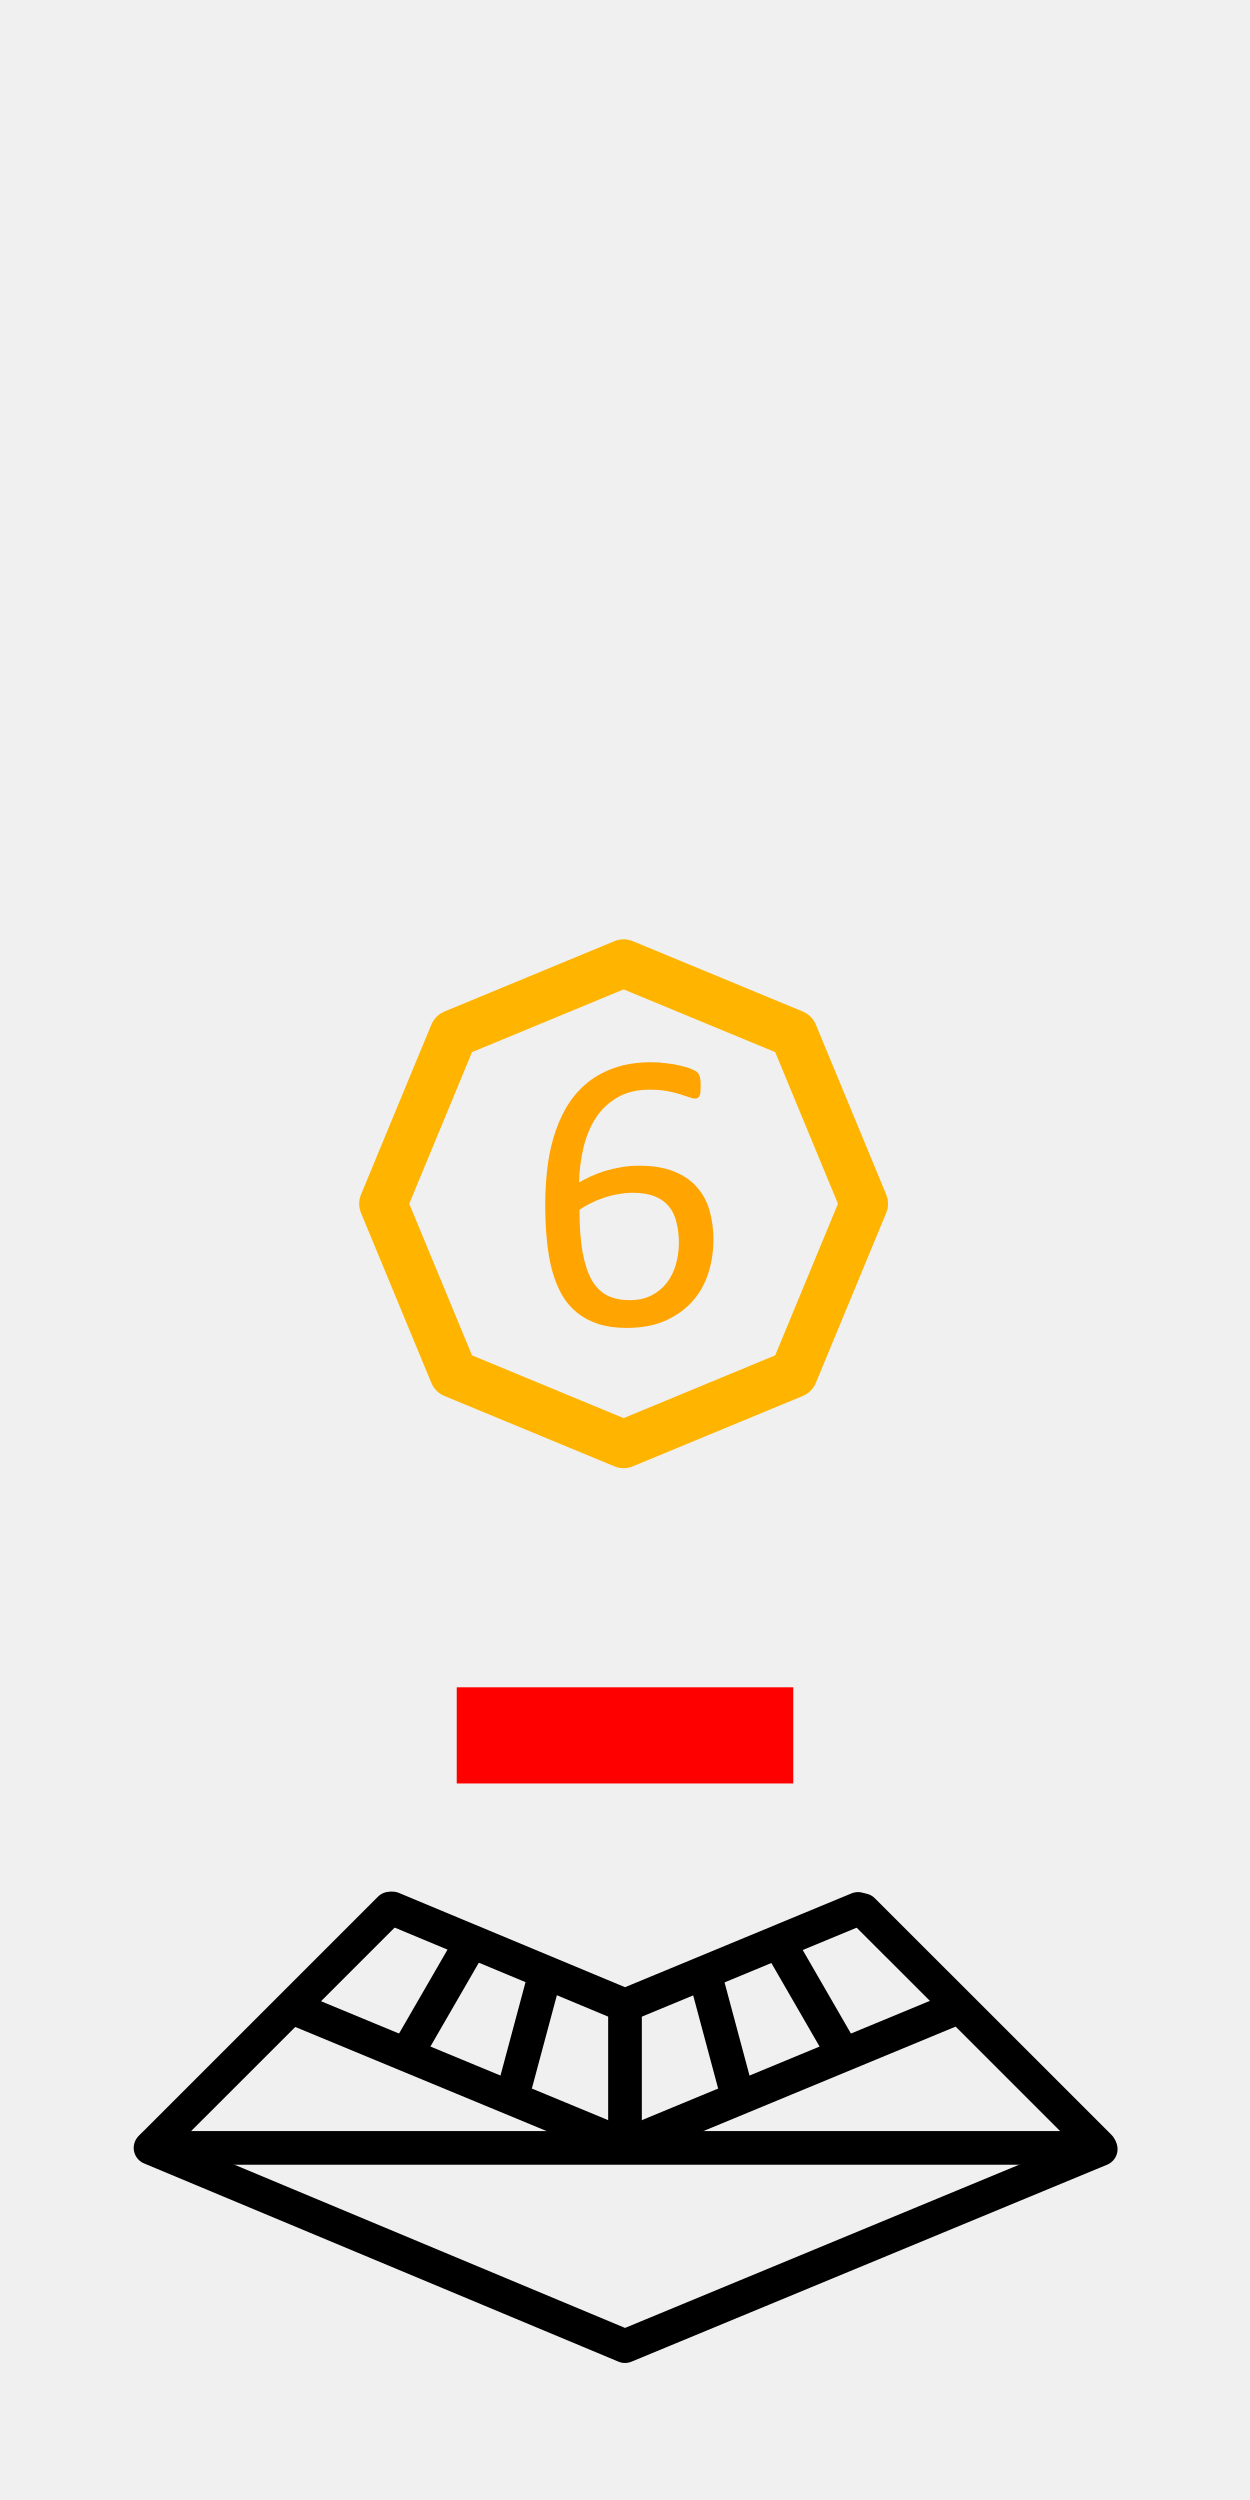
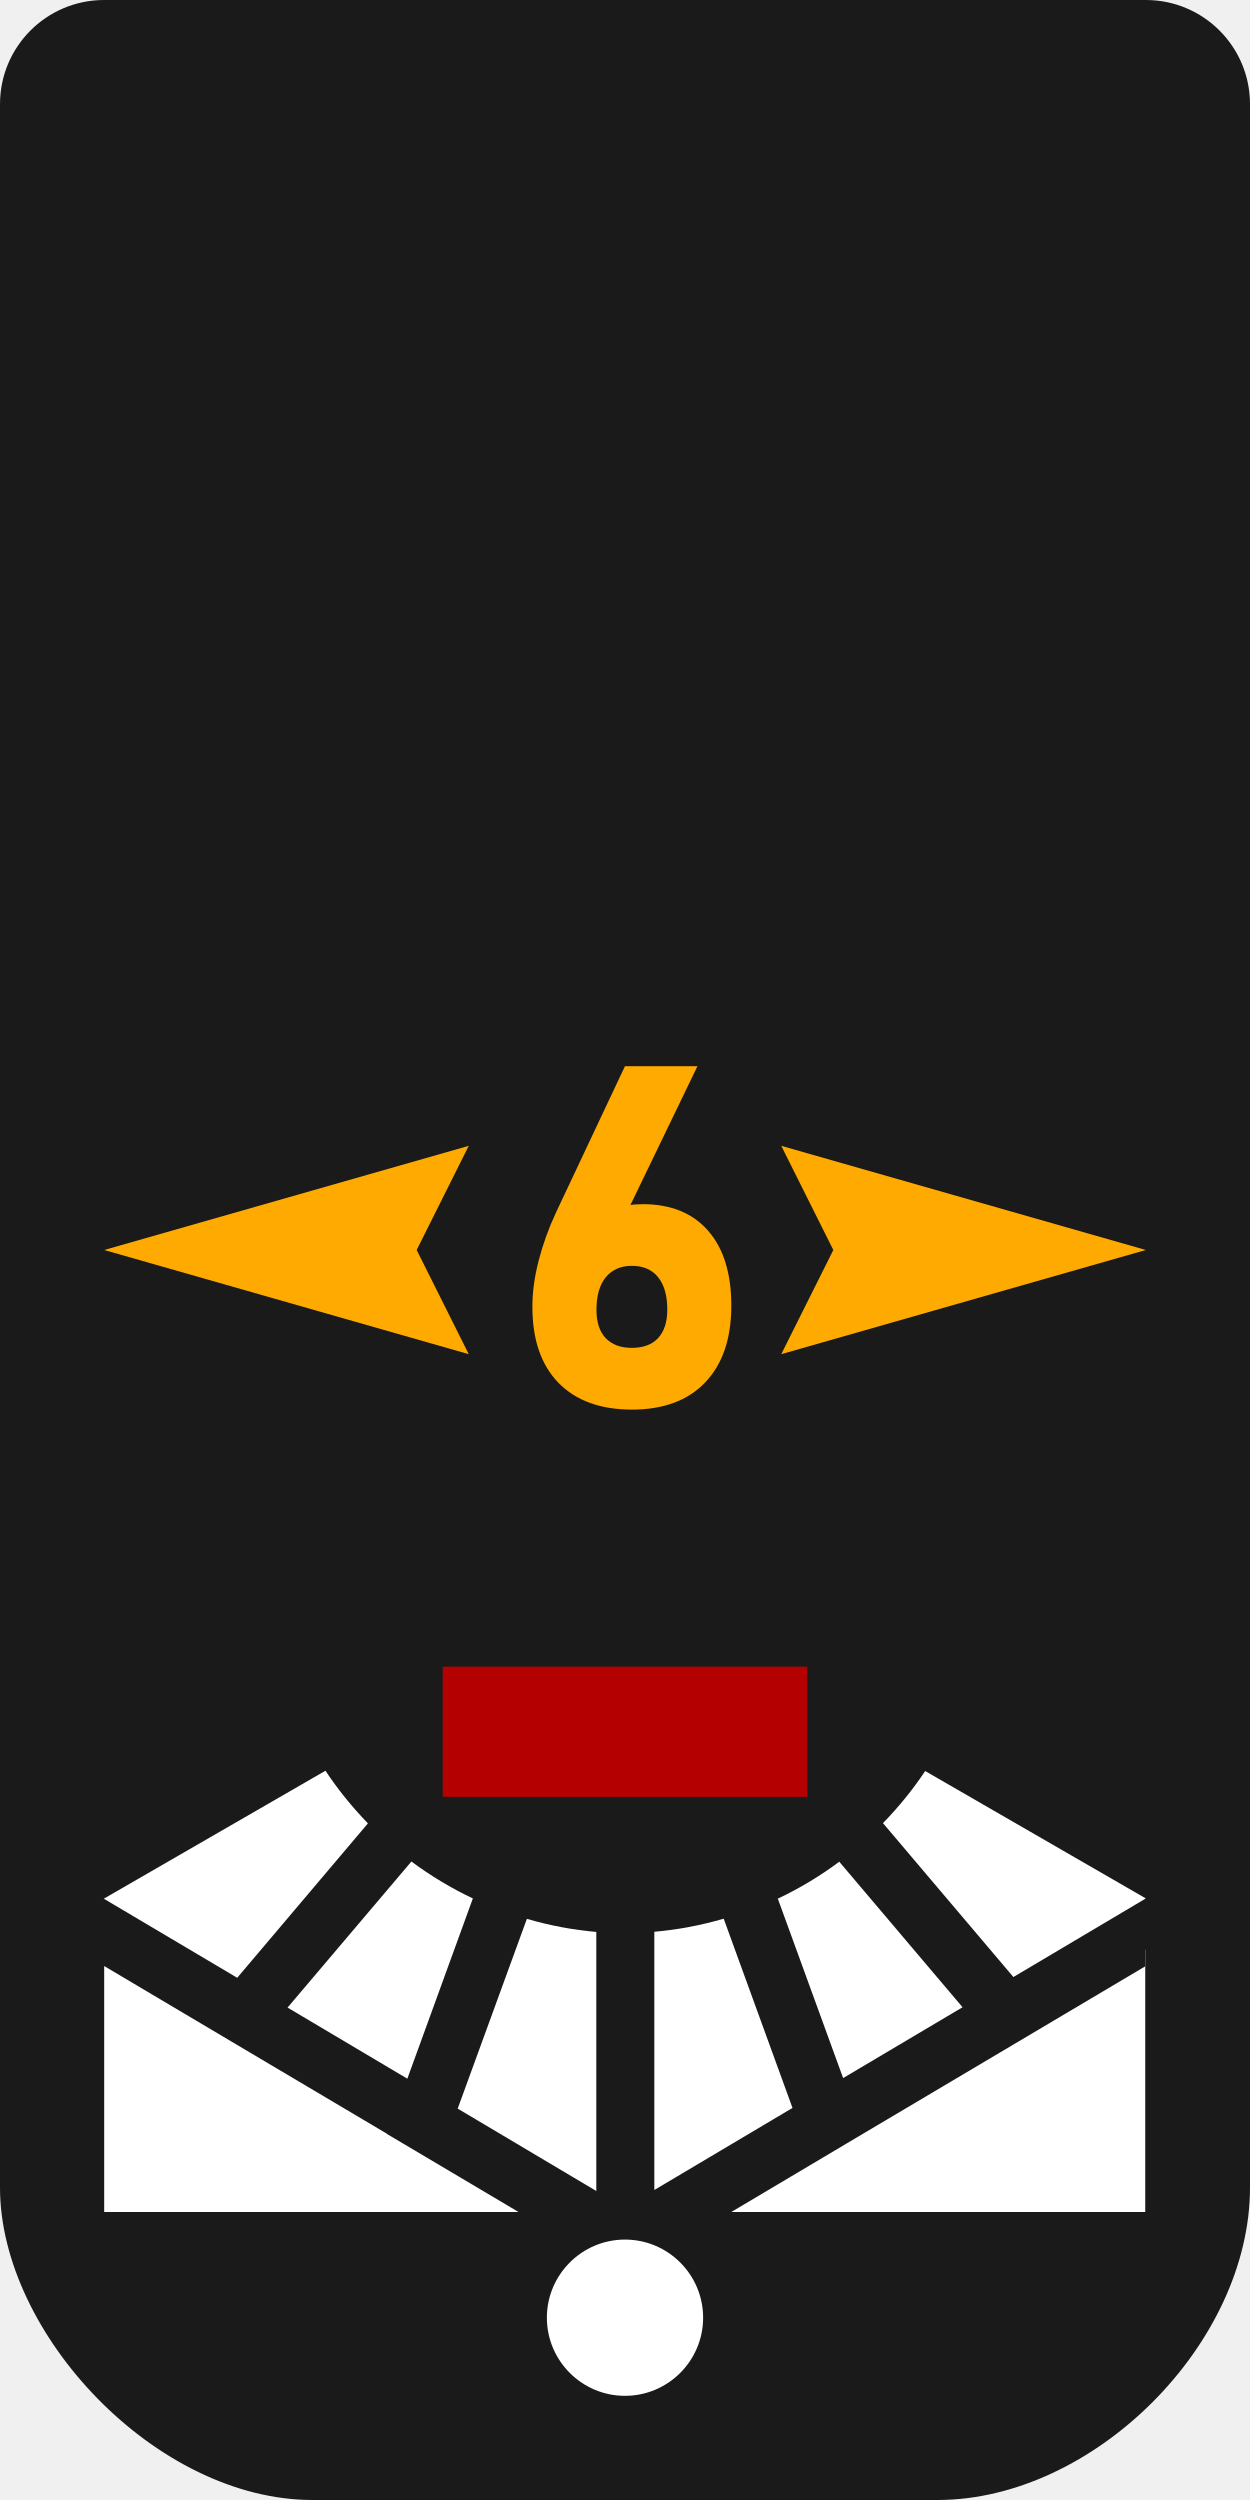
- <svg xmlns="http://www.w3.org/2000/svg" xmlns:ns1="http://www.openswatchbook.org/uri/2009/osb" width="26mm" height="52mm" viewBox="0 0 26 52" version="1.1" id="svg8">
-   <defs id="defs2">
-     <linearGradient id="linearGradient2823" ns1:paint="solid">
-       <stop style="stop-color:#000000;stop-opacity:1;" offset="0" id="stop2821" />
-     </linearGradient>
-     <linearGradient id="linearGradient841" ns1:paint="solid">
-       <stop style="stop-color:#000000;stop-opacity:1;" offset="0" id="stop839" />
-     </linearGradient>
-   </defs>
-   <g id="layer1" style="display:inline">
-     <path id="path939" style="display:inline;fill:none;fill-opacity:1;stroke:#000000;stroke-width:0.7;stroke-linecap:round;stroke-linejoin:round;stroke-miterlimit:4;stroke-dasharray:none" d="m 22.895,44.702 v 0 l -9.895,4.098 v 0 L 3.131,44.676" />
-     <g id="g115" style="display:inline;stroke-width:1.4;stroke-miterlimit:4;stroke-dasharray:none" transform="matrix(0.5001316,0,0,0.4997508,1.997105,16.82766)">
-       <path id="path2921" style="fill:none;fill-opacity:1;stroke:#000000;stroke-width:1.4;stroke-linejoin:round;stroke-miterlimit:4;stroke-dasharray:none;stroke-opacity:1" d="M 8.194,49.896 22,55.618 35.806,49.896" />
-       <path id="path1093" style="fill:none;stroke:#000000;stroke-width:1.4;stroke-linejoin:round;stroke-miterlimit:4;stroke-dasharray:none;stroke-opacity:1" d="M 2.266,55.725 H 41.734" />
-       <path id="path2933" style="fill:none;stroke:#000000;stroke-width:1.4;stroke-linecap:butt;stroke-linejoin:round;stroke-miterlimit:4;stroke-dasharray:none;stroke-opacity:1" d="m 22,49.795 v 5.936" />
-       <path id="path39" style="fill:none;stroke:#000000;stroke-width:1.4;stroke-linecap:round;stroke-linejoin:round;stroke-miterlimit:4;stroke-dasharray:none" d="m 31.691,45.778 v 0 l -9.691,4.017 -9.671,-4.036" />
-       <path id="path1076" style="fill:none;stroke:#000000;stroke-width:1.4;stroke-linecap:butt;stroke-linejoin:round;stroke-miterlimit:4;stroke-dasharray:none;stroke-opacity:1" d="m 18.695,48.425 -1.404,5.242" />
-       <path id="path1129" style="fill:none;stroke:#000000;stroke-width:1.4;stroke-linecap:butt;stroke-linejoin:round;stroke-miterlimit:4;stroke-dasharray:none;stroke-opacity:1" d="m 15.614,47.148 -2.712,4.699" />
-       <path id="path1161" style="fill:none;stroke:#000000;stroke-width:1.4;stroke-linecap:butt;stroke-linejoin:round;stroke-miterlimit:4;stroke-dasharray:none;stroke-opacity:1" d="M 31.097,51.848 28.386,47.148" />
-       <path id="path1167" style="fill:none;stroke:#000000;stroke-width:1.4;stroke-linecap:butt;stroke-linejoin:round;stroke-miterlimit:4;stroke-dasharray:none;stroke-opacity:1" d="M 26.709,53.667 25.305,48.425" />
-       <path id="path1124" style="fill:none;stroke:#000000;stroke-width:1.4;stroke-linecap:round;stroke-linejoin:round;stroke-miterlimit:4;stroke-dasharray:none;stroke-opacity:1" d="m 31.895,45.829 9.844,9.85" />
-       <path id="path1126" style="fill:none;stroke:#000000;stroke-width:1.4;stroke-linecap:round;stroke-linejoin:round;stroke-miterlimit:4;stroke-dasharray:none;stroke-opacity:1" d="M 12.221,45.764 2.377,55.614" />
-     </g>
-     <path style="display:inline;fill:#ff0000;fill-opacity:1;stroke:#000000;stroke-width:0;stroke-linecap:butt;stroke-linejoin:miter;stroke-miterlimit:4;stroke-dasharray:none;stroke-opacity:1" d="m 9.5,35.096 v 2 h 7 v -2 z" id="path921" />
-     <g aria-label="6" transform="scale(0.9957693,1.004249)" id="text1123" style="font-style:normal;font-variant:normal;font-weight:normal;font-stretch:normal;font-size:8.467px;line-height:1.25;font-family:Calibri;-inkscape-font-specification:'Calibri, Normal';font-variant-ligatures:normal;font-variant-caps:normal;font-variant-numeric:normal;font-variant-east-asian:normal;text-align:center;letter-spacing:0px;text-anchor:middle;display:inline;fill:#ffa400;fill-opacity:1;stroke:#ffb400;stroke-width:0;stroke-miterlimit:4;stroke-dasharray:none;stroke-opacity:1;paint-order:normal">
-       <path d="m 14.901,25.693 q 0,0.351 -0.107,0.682 -0.107,0.327 -0.331,0.579 -0.223,0.248 -0.566,0.401 -0.343,0.149 -0.81,0.149 -0.335,0 -0.591,-0.083 -0.256,-0.083 -0.446,-0.236 -0.19,-0.153 -0.318,-0.376 -0.124,-0.223 -0.203,-0.508 -0.074,-0.285 -0.107,-0.624 -0.033,-0.339 -0.033,-0.728 0,-0.343 0.037,-0.695 0.037,-0.351 0.132,-0.678 0.095,-0.327 0.256,-0.612 0.165,-0.289 0.409,-0.5 0.248,-0.215 0.591,-0.339 0.343,-0.124 0.798,-0.124 0.153,0 0.31,0.021 0.157,0.017 0.289,0.05 0.132,0.029 0.223,0.066 0.091,0.037 0.12,0.062 0.029,0.021 0.041,0.05 0.017,0.025 0.025,0.058 0.008,0.029 0.012,0.07 0.004,0.037 0.004,0.095 0,0.074 -0.004,0.128 0,0.054 -0.017,0.087 -0.012,0.033 -0.037,0.05 -0.021,0.017 -0.058,0.017 -0.045,0 -0.124,-0.029 -0.079,-0.029 -0.19,-0.062 -0.112,-0.037 -0.273,-0.066 -0.157,-0.029 -0.368,-0.029 -0.384,0 -0.661,0.157 -0.277,0.157 -0.455,0.422 -0.174,0.265 -0.26,0.616 -0.083,0.347 -0.095,0.728 0.107,-0.062 0.24,-0.124 0.136,-0.062 0.294,-0.112 0.161,-0.05 0.339,-0.079 0.178,-0.033 0.38,-0.033 0.434,0 0.732,0.12 0.298,0.116 0.48,0.327 0.186,0.207 0.265,0.492 0.079,0.281 0.079,0.612 z m -0.719,0.066 q 0,-0.24 -0.05,-0.434 -0.045,-0.198 -0.157,-0.335 -0.112,-0.136 -0.298,-0.211 -0.186,-0.074 -0.459,-0.074 -0.153,0 -0.306,0.029 -0.153,0.025 -0.298,0.074 -0.141,0.045 -0.273,0.112 -0.128,0.062 -0.236,0.136 0,0.533 0.066,0.893 0.07,0.36 0.198,0.579 0.132,0.215 0.327,0.31 0.194,0.091 0.455,0.091 0.265,0 0.459,-0.099 0.194,-0.099 0.322,-0.265 0.128,-0.169 0.186,-0.376 0.062,-0.211 0.062,-0.43 z" style="font-style:normal;font-variant:normal;font-weight:normal;font-stretch:normal;font-size:8.467px;font-family:Calibri;-inkscape-font-specification:'Calibri, Normal';font-variant-ligatures:normal;font-variant-caps:normal;font-variant-numeric:normal;font-variant-east-asian:normal;text-align:center;text-anchor:middle;fill:#ffa400;fill-opacity:1;stroke:#ffb400;stroke-width:0;stroke-miterlimit:4;stroke-dasharray:none;stroke-opacity:1;paint-order:normal" id="path28" />
-     </g>
-     <path id="path975" style="display:inline;opacity:1;fill:none;fill-opacity:1;stroke:#ffb400;stroke-width:1;stroke-linecap:round;stroke-linejoin:round;stroke-miterlimit:4;stroke-dasharray:none;stroke-dashoffset:37.795;stroke-opacity:1" d="m 12.971,20.038 3.536,1.464 1.464,3.536 -1.464,3.536 -3.536,1.464 -3.536,-1.464 -1.464,-3.536 1.464,-3.536 z" />
+ <svg xmlns="http://www.w3.org/2000/svg" width="24mm" height="48mm" viewBox="0 0 24 48" version="1.1" id="svg8" xml:space="preserve">
+   <defs id="defs2" />
+   <g id="layer1" style="display:inline" transform="translate(-75,-98)">
+     <path id="path4914" style="display:inline;fill:#1a1a1a;stroke:none;stroke-width:0.707;stroke-linejoin:round;paint-order:markers fill stroke" d="m 77,98 c -1.105,-2.18e-4 -2,0.895 -2,2 L 75,140 c -2.19e-4,2.812 3,6 6,6 h 12 c 3,0 6,-3 6,-6 l 1.82e-4,-40 c -6.7e-5,-1.104 -0.895,-2 -2,-2 z" />
+     <path style="display:inline;fill:#b40000;fill-opacity:1;stroke:#000000;stroke-width:0;stroke-linecap:butt;stroke-linejoin:miter;stroke-miterlimit:4;stroke-dasharray:none;stroke-opacity:1" d="m 83.5,130 v 2.5 h 7 V 130 Z" id="path4922" />
+     <path d="m 87,141 c -0.829,0 -1.5,0.675 -1.5,1.5 0,0.825 0.671,1.5 1.5,1.5 0.829,0 1.5,-0.675 1.5,-1.5 0,-0.825 -0.671,-1.5 -1.5,-1.5 z" id="path4936" style="display:inline;fill:#ffffff;fill-opacity:1;stroke:none;stroke-width:0.439;stroke-opacity:1" />
+     <polygon points="0.02,15.8 0.02,27.85 20.32,27.85 13.88,24.03 13.88,24.02 7.15,20.03 " id="polygon4938" transform="matrix(0.3919263,0,0,0.3919263,76.99246,129.5557)" style="fill:#ffffff;fill-opacity:1;stroke:none;stroke-opacity:1" />
+     <polygon points="37.22,24 30.74,27.85 51.02,27.85 51.02,14.99 51.01,15 51.01,15.82 43.93,20.02 " id="polygon4940" transform="matrix(0.3919263,0,0,0.3919263,76.99246,129.5557)" style="fill:#ffffff;fill-opacity:1;stroke:none;stroke-opacity:1" />
+     <path d="m 91.114,133.745 c -0.368,0.274 -0.764,0.513 -1.18,0.709 l 1.254,3.445 2.293,-1.36 c 0,0 -2.367,-2.794 -2.367,-2.794 z" id="path4942" style="fill:#ffffff;fill-opacity:1;stroke:none;stroke-width:0.392;stroke-opacity:1" />
+     <path d="m 82.899,133.741 -2.379,2.806 h 0.004 l 2.297,1.364 1.258,-3.461 c -0.415,-0.196 -0.811,-0.435 -1.18,-0.709 z" id="path4944" style="fill:#ffffff;fill-opacity:1;stroke:none;stroke-width:0.392;stroke-opacity:1" />
+     <path d="m 87.563,135.09 v 0 4.958 l 2.653,-1.576 -1.321,-3.633 c -0.443,0.129 -0.886,0.212 -1.333,0.251 z" id="path4946" style="fill:#ffffff;fill-opacity:1;stroke:none;stroke-width:0.392;stroke-opacity:1" />
+     <path d="m 83.792,138.488 2.657,1.579 v -4.974 c -0.447,-0.039 -0.89,-0.121 -1.333,-0.251 l -1.329,3.645 v 0 z" id="path4948" style="fill:#ffffff;fill-opacity:1;stroke:none;stroke-width:0.392;stroke-opacity:1" />
+     <path d="m 79.556,135.972 2.508,-2.963 v 0 c -0.306,-0.317 -0.58,-0.655 -0.815,-1.011 l -4.256,2.457 2.559,1.517 v 0 z" id="path4950" style="fill:#ffffff;fill-opacity:1;stroke:none;stroke-width:0.392;stroke-opacity:1" />
+     <path d="m 92.76,132.009 c -0.235,0.353 -0.506,0.686 -0.807,0.995 l 2.504,2.955 2.536,-1.505 v -0.008 l -4.229,-2.442 v 0 z" id="path4952" style="fill:#ffffff;fill-opacity:1;stroke:none;stroke-width:0.392;stroke-opacity:1" />
+     <path d="m 87.13,125.064 c -0.604,0 -1.074,-0.172 -1.41,-0.516 -0.332,-0.344 -0.498,-0.829 -0.498,-1.454 v -0.004 c 0,-0.281 0.04,-0.578 0.121,-0.889 0.081,-0.314 0.192,-0.621 0.332,-0.92 l 1.324,-2.81 h 1.392 l -1.29,2.672 c 0,0 -0.043,-0.017 0.239,-0.023 0.542,0 0.961,0.171 1.257,0.512 0.296,0.338 0.444,0.817 0.444,1.436 v 0.004 c 0,0.631 -0.168,1.122 -0.503,1.472 -0.332,0.347 -0.802,0.521 -1.41,0.521 z m 0,-1.185 c 0.221,0 0.391,-0.063 0.507,-0.189 0.117,-0.129 0.175,-0.31 0.175,-0.543 v -0.004 c 0,-0.266 -0.058,-0.473 -0.175,-0.619 -0.117,-0.147 -0.286,-0.22 -0.507,-0.22 -0.215,0 -0.383,0.075 -0.503,0.224 -0.117,0.147 -0.175,0.353 -0.175,0.619 v 0.004 c 0,0.233 0.058,0.413 0.175,0.539 0.12,0.126 0.287,0.189 0.503,0.189 z" style="font-weight:bold;font-size:7.056px;line-height:1.25;font-family:Bahnschrift;-inkscape-font-specification:'Bahnschrift Bold';letter-spacing:0px;word-spacing:0px;display:inline;fill:#ffaa00;fill-opacity:1;stroke-width:0.345" id="path5020" />
+     <path style="fill:#ffaa00;fill-opacity:1;stroke:#000000;stroke-width:0;stroke-linecap:round;stroke-linejoin:round;stroke-miterlimit:1.5;stroke-dasharray:none;paint-order:markers fill stroke" d="m 77,122 7,-2 -1,2 1,2 z" id="path44649" />
+     <path style="fill:#ffaa00;fill-opacity:1;stroke:#000000;stroke-width:0;stroke-linecap:round;stroke-linejoin:round;stroke-miterlimit:1.5;stroke-dasharray:none;paint-order:markers fill stroke" d="m 97,122 -7,-2 1,2 -1,2 z" id="path44651" />
  </g>
</svg>
